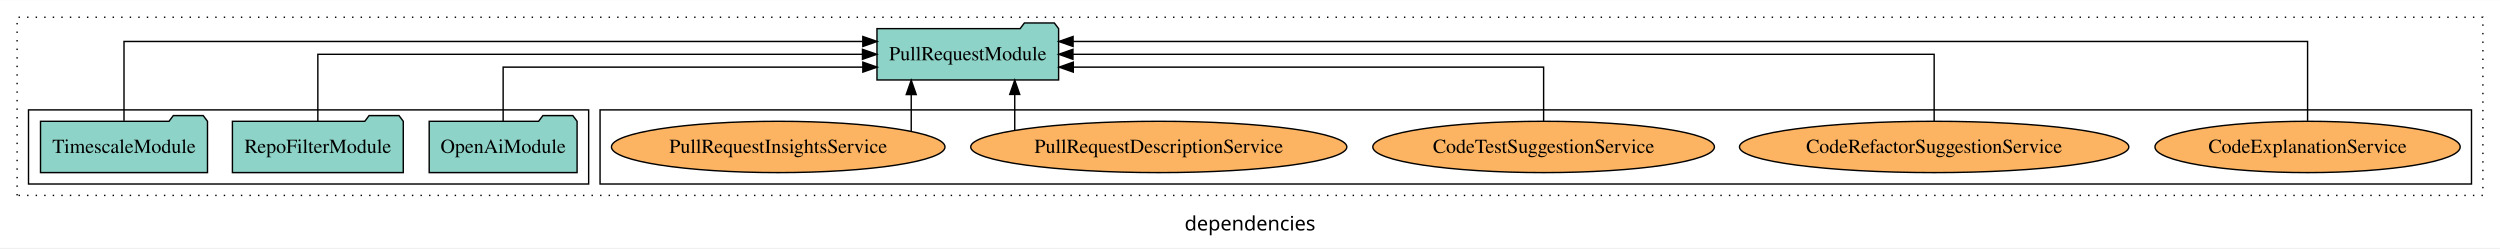
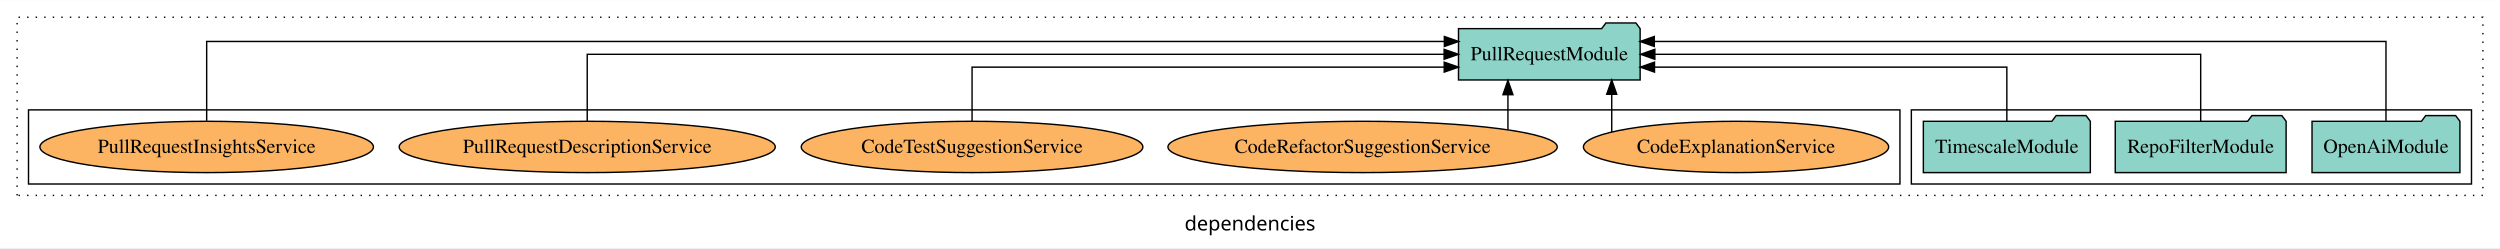
<svg xmlns="http://www.w3.org/2000/svg" width="1754pt" height="174pt" viewBox="0.00 0.00 1754.00 173.80">
  <g id="graph0" class="graph" transform="scale(1 1) rotate(0) translate(4 169.8)">
    <polygon fill="white" stroke="transparent" points="-4,4 -4,-169.8 1750,-169.8 1750,4 -4,4" />
    <text text-anchor="middle" x="873" y="-8.2" font-family="sans-serif" font-size="14.00">dependencies</text>
    <g id="clust1" class="cluster">
      <polygon fill="none" stroke="black" stroke-dasharray="1,5" points="8,-32.8 8,-157.8 1738,-157.8 1738,-32.8 8,-32.8" />
    </g>
+     <g id="clust3" class="cluster">
+       <polygon fill="none" stroke="black" points="1337,-40.8 1337,-92.8 1730,-92.8 1730,-40.8 1337,-40.8" />
+     </g>
    <g id="clust6" class="cluster">
-       <polygon fill="none" stroke="black" points="417,-40.8 417,-92.8 1730,-92.8 1730,-40.8 417,-40.8" />
-     </g>
-     <g id="clust3" class="cluster">
-       <polygon fill="none" stroke="black" points="16,-40.8 16,-92.8 409,-92.8 409,-40.8 16,-40.8" />
+       <polygon fill="none" stroke="black" points="16,-40.8 16,-92.8 1329,-92.8 1329,-40.8 16,-40.8" />
    </g>
    <g id="node1" class="node">
-       <polygon fill="#8dd3c7" stroke="black" points="400.88,-84.8 397.88,-88.8 376.88,-88.8 373.88,-84.8 297.12,-84.8 297.12,-48.8 400.88,-48.8 400.88,-84.8" />
-       <text text-anchor="middle" x="349" y="-62.6" font-family="Times,serif" font-size="14.00">OpenAiModule</text>
+       <polygon fill="#8dd3c7" stroke="black" points="1721.88,-84.8 1718.88,-88.8 1697.88,-88.8 1694.88,-84.8 1618.12,-84.8 1618.12,-48.8 1721.88,-48.8 1721.88,-84.8" />
+       <text text-anchor="middle" x="1670" y="-62.6" font-family="Times,serif" font-size="14.00">OpenAiModule</text>
    </g>
    <g id="node4" class="node">
-       <polygon fill="#8dd3c7" stroke="black" points="738.72,-149.8 735.72,-153.8 714.72,-153.8 711.72,-149.8 611.28,-149.8 611.28,-113.8 738.72,-113.8 738.72,-149.8" />
-       <text text-anchor="middle" x="675" y="-127.6" font-family="Times,serif" font-size="14.00">PullRequestModule</text>
+       <polygon fill="#8dd3c7" stroke="black" points="1146.72,-149.8 1143.72,-153.8 1122.72,-153.8 1119.72,-149.8 1019.28,-149.8 1019.28,-113.8 1146.72,-113.8 1146.72,-149.8" />
+       <text text-anchor="middle" x="1083" y="-127.6" font-family="Times,serif" font-size="14.00">PullRequestModule</text>
    </g>
    <g id="edge1" class="edge">
-       <path fill="none" stroke="black" d="M349,-84.83C349,-101.2 349,-122.8 349,-122.8 349,-122.8 601.37,-122.8 601.37,-122.8" />
-       <polygon fill="black" stroke="black" points="601.37,-126.3 611.37,-122.8 601.37,-119.3 601.37,-126.3" />
+       <path fill="none" stroke="black" d="M1670,-85.09C1670,-107.01 1670,-140.8 1670,-140.8 1670,-140.8 1156.66,-140.8 1156.66,-140.8" />
+       <polygon fill="black" stroke="black" points="1156.66,-137.3 1146.66,-140.8 1156.66,-144.3 1156.66,-137.3" />
    </g>
    <g id="node2" class="node">
-       <polygon fill="#8dd3c7" stroke="black" points="278.94,-84.8 275.94,-88.8 254.94,-88.8 251.94,-84.8 159.06,-84.8 159.06,-48.8 278.94,-48.8 278.94,-84.8" />
-       <text text-anchor="middle" x="219" y="-62.6" font-family="Times,serif" font-size="14.00">RepoFilterModule</text>
+       <polygon fill="#8dd3c7" stroke="black" points="1599.94,-84.8 1596.94,-88.8 1575.94,-88.8 1572.94,-84.8 1480.06,-84.8 1480.06,-48.8 1599.94,-48.8 1599.94,-84.8" />
+       <text text-anchor="middle" x="1540" y="-62.6" font-family="Times,serif" font-size="14.00">RepoFilterModule</text>
    </g>
    <g id="edge2" class="edge">
-       <path fill="none" stroke="black" d="M219,-84.91C219,-104.14 219,-131.8 219,-131.8 219,-131.8 601.12,-131.8 601.12,-131.8" />
-       <polygon fill="black" stroke="black" points="601.12,-135.3 611.12,-131.8 601.11,-128.3 601.12,-135.3" />
+       <path fill="none" stroke="black" d="M1540,-84.91C1540,-104.14 1540,-131.8 1540,-131.8 1540,-131.8 1157.03,-131.8 1157.03,-131.8" />
+       <polygon fill="black" stroke="black" points="1157.03,-128.3 1147.03,-131.8 1157.03,-135.3 1157.03,-128.3" />
    </g>
    <g id="node3" class="node">
-       <polygon fill="#8dd3c7" stroke="black" points="141.58,-84.8 138.58,-88.8 117.58,-88.8 114.58,-84.8 24.42,-84.8 24.42,-48.8 141.58,-48.8 141.58,-84.8" />
-       <text text-anchor="middle" x="83" y="-62.6" font-family="Times,serif" font-size="14.00">TimescaleModule</text>
+       <polygon fill="#8dd3c7" stroke="black" points="1462.58,-84.8 1459.58,-88.8 1438.58,-88.8 1435.58,-84.8 1345.42,-84.8 1345.42,-48.8 1462.58,-48.8 1462.58,-84.8" />
+       <text text-anchor="middle" x="1404" y="-62.6" font-family="Times,serif" font-size="14.00">TimescaleModule</text>
    </g>
    <g id="edge3" class="edge">
-       <path fill="none" stroke="black" d="M83,-85.09C83,-107.01 83,-140.8 83,-140.8 83,-140.8 601.36,-140.8 601.36,-140.8" />
-       <polygon fill="black" stroke="black" points="601.36,-144.3 611.36,-140.8 601.36,-137.3 601.36,-144.3" />
+       <path fill="none" stroke="black" d="M1404,-84.83C1404,-101.2 1404,-122.8 1404,-122.8 1404,-122.8 1156.8,-122.8 1156.8,-122.8" />
+       <polygon fill="black" stroke="black" points="1156.8,-119.3 1146.8,-122.8 1156.8,-126.3 1156.8,-119.3" />
    </g>
    <g id="node5" class="node">
-       <ellipse fill="#fdb462" stroke="black" cx="1615" cy="-66.8" rx="107.08" ry="18" />
-       <text text-anchor="middle" x="1615" y="-62.6" font-family="Times,serif" font-size="14.00">CodeExplanationService</text>
+       <ellipse fill="#fdb462" stroke="black" cx="1214" cy="-66.8" rx="107.08" ry="18" />
+       <text text-anchor="middle" x="1214" y="-62.6" font-family="Times,serif" font-size="14.00">CodeExplanationService</text>
    </g>
    <g id="edge4" class="edge">
-       <path fill="none" stroke="black" d="M1615,-85.09C1615,-107.01 1615,-140.8 1615,-140.8 1615,-140.8 748.87,-140.8 748.87,-140.8" />
-       <polygon fill="black" stroke="black" points="748.87,-137.3 738.87,-140.8 748.87,-144.3 748.87,-137.3" />
+       <path fill="none" stroke="black" d="M1126.79,-77.24C1126.79,-77.24 1126.79,-103.77 1126.79,-103.77" />
+       <polygon fill="black" stroke="black" points="1123.29,-103.77 1126.79,-113.77 1130.29,-103.77 1123.29,-103.77" />
    </g>
    <g id="node6" class="node">
-       <ellipse fill="#fdb462" stroke="black" cx="1353" cy="-66.8" rx="136.59" ry="18" />
-       <text text-anchor="middle" x="1353" y="-62.6" font-family="Times,serif" font-size="14.00">CodeRefactorSuggestionService</text>
+       <ellipse fill="#fdb462" stroke="black" cx="952" cy="-66.8" rx="136.59" ry="18" />
+       <text text-anchor="middle" x="952" y="-62.6" font-family="Times,serif" font-size="14.00">CodeRefactorSuggestionService</text>
    </g>
    <g id="edge5" class="edge">
-       <path fill="none" stroke="black" d="M1353,-84.91C1353,-104.14 1353,-131.8 1353,-131.8 1353,-131.8 748.78,-131.8 748.78,-131.8" />
-       <polygon fill="black" stroke="black" points="748.78,-128.3 738.78,-131.8 748.78,-135.3 748.78,-128.3" />
+       <path fill="none" stroke="black" d="M1053.97,-79.03C1053.97,-79.03 1053.97,-103.48 1053.97,-103.48" />
+       <polygon fill="black" stroke="black" points="1050.47,-103.48 1053.97,-113.48 1057.47,-103.48 1050.47,-103.48" />
    </g>
    <g id="node7" class="node">
-       <ellipse fill="#fdb462" stroke="black" cx="1079" cy="-66.8" rx="119.85" ry="18" />
-       <text text-anchor="middle" x="1079" y="-62.6" font-family="Times,serif" font-size="14.00">CodeTestSuggestionService</text>
+       <ellipse fill="#fdb462" stroke="black" cx="678" cy="-66.8" rx="119.85" ry="18" />
+       <text text-anchor="middle" x="678" y="-62.6" font-family="Times,serif" font-size="14.00">CodeTestSuggestionService</text>
    </g>
    <g id="edge6" class="edge">
-       <path fill="none" stroke="black" d="M1079,-84.83C1079,-101.2 1079,-122.8 1079,-122.8 1079,-122.8 749.02,-122.8 749.02,-122.8" />
-       <polygon fill="black" stroke="black" points="749.02,-119.3 739.02,-122.8 749.01,-126.3 749.02,-119.3" />
+       <path fill="none" stroke="black" d="M678,-84.83C678,-101.2 678,-122.8 678,-122.8 678,-122.8 1009.27,-122.8 1009.27,-122.8" />
+       <polygon fill="black" stroke="black" points="1009.27,-126.3 1019.27,-122.8 1009.27,-119.3 1009.27,-126.3" />
    </g>
    <g id="node8" class="node">
-       <ellipse fill="#fdb462" stroke="black" cx="809" cy="-66.8" rx="131.95" ry="18" />
-       <text text-anchor="middle" x="809" y="-62.6" font-family="Times,serif" font-size="14.00">PullRequestDescriptionService</text>
+       <ellipse fill="#fdb462" stroke="black" cx="408" cy="-66.8" rx="131.95" ry="18" />
+       <text text-anchor="middle" x="408" y="-62.6" font-family="Times,serif" font-size="14.00">PullRequestDescriptionService</text>
    </g>
    <g id="edge7" class="edge">
-       <path fill="none" stroke="black" d="M707.94,-78.42C707.94,-78.42 707.94,-103.65 707.94,-103.65" />
-       <polygon fill="black" stroke="black" points="704.44,-103.65 707.94,-113.65 711.44,-103.65 704.44,-103.65" />
+       <path fill="none" stroke="black" d="M408,-84.91C408,-104.14 408,-131.8 408,-131.8 408,-131.8 1009.19,-131.8 1009.19,-131.8" />
+       <polygon fill="black" stroke="black" points="1009.19,-135.3 1019.19,-131.8 1009.19,-128.3 1009.19,-135.3" />
    </g>
    <g id="node9" class="node">
-       <ellipse fill="#fdb462" stroke="black" cx="542" cy="-66.8" rx="117.01" ry="18" />
-       <text text-anchor="middle" x="542" y="-62.6" font-family="Times,serif" font-size="14.00">PullRequestInsightsService</text>
+       <ellipse fill="#fdb462" stroke="black" cx="141" cy="-66.8" rx="117.01" ry="18" />
+       <text text-anchor="middle" x="141" y="-62.6" font-family="Times,serif" font-size="14.00">PullRequestInsightsService</text>
    </g>
    <g id="edge8" class="edge">
-       <path fill="none" stroke="black" d="M635.32,-77.83C635.32,-77.83 635.32,-103.58 635.32,-103.58" />
-       <polygon fill="black" stroke="black" points="631.82,-103.58 635.32,-113.58 638.82,-103.58 631.82,-103.58" />
+       <path fill="none" stroke="black" d="M141,-85.09C141,-107.01 141,-140.8 141,-140.8 141,-140.8 1009.36,-140.8 1009.36,-140.8" />
+       <polygon fill="black" stroke="black" points="1009.36,-144.3 1019.36,-140.8 1009.36,-137.3 1009.36,-144.3" />
    </g>
  </g>
</svg>
